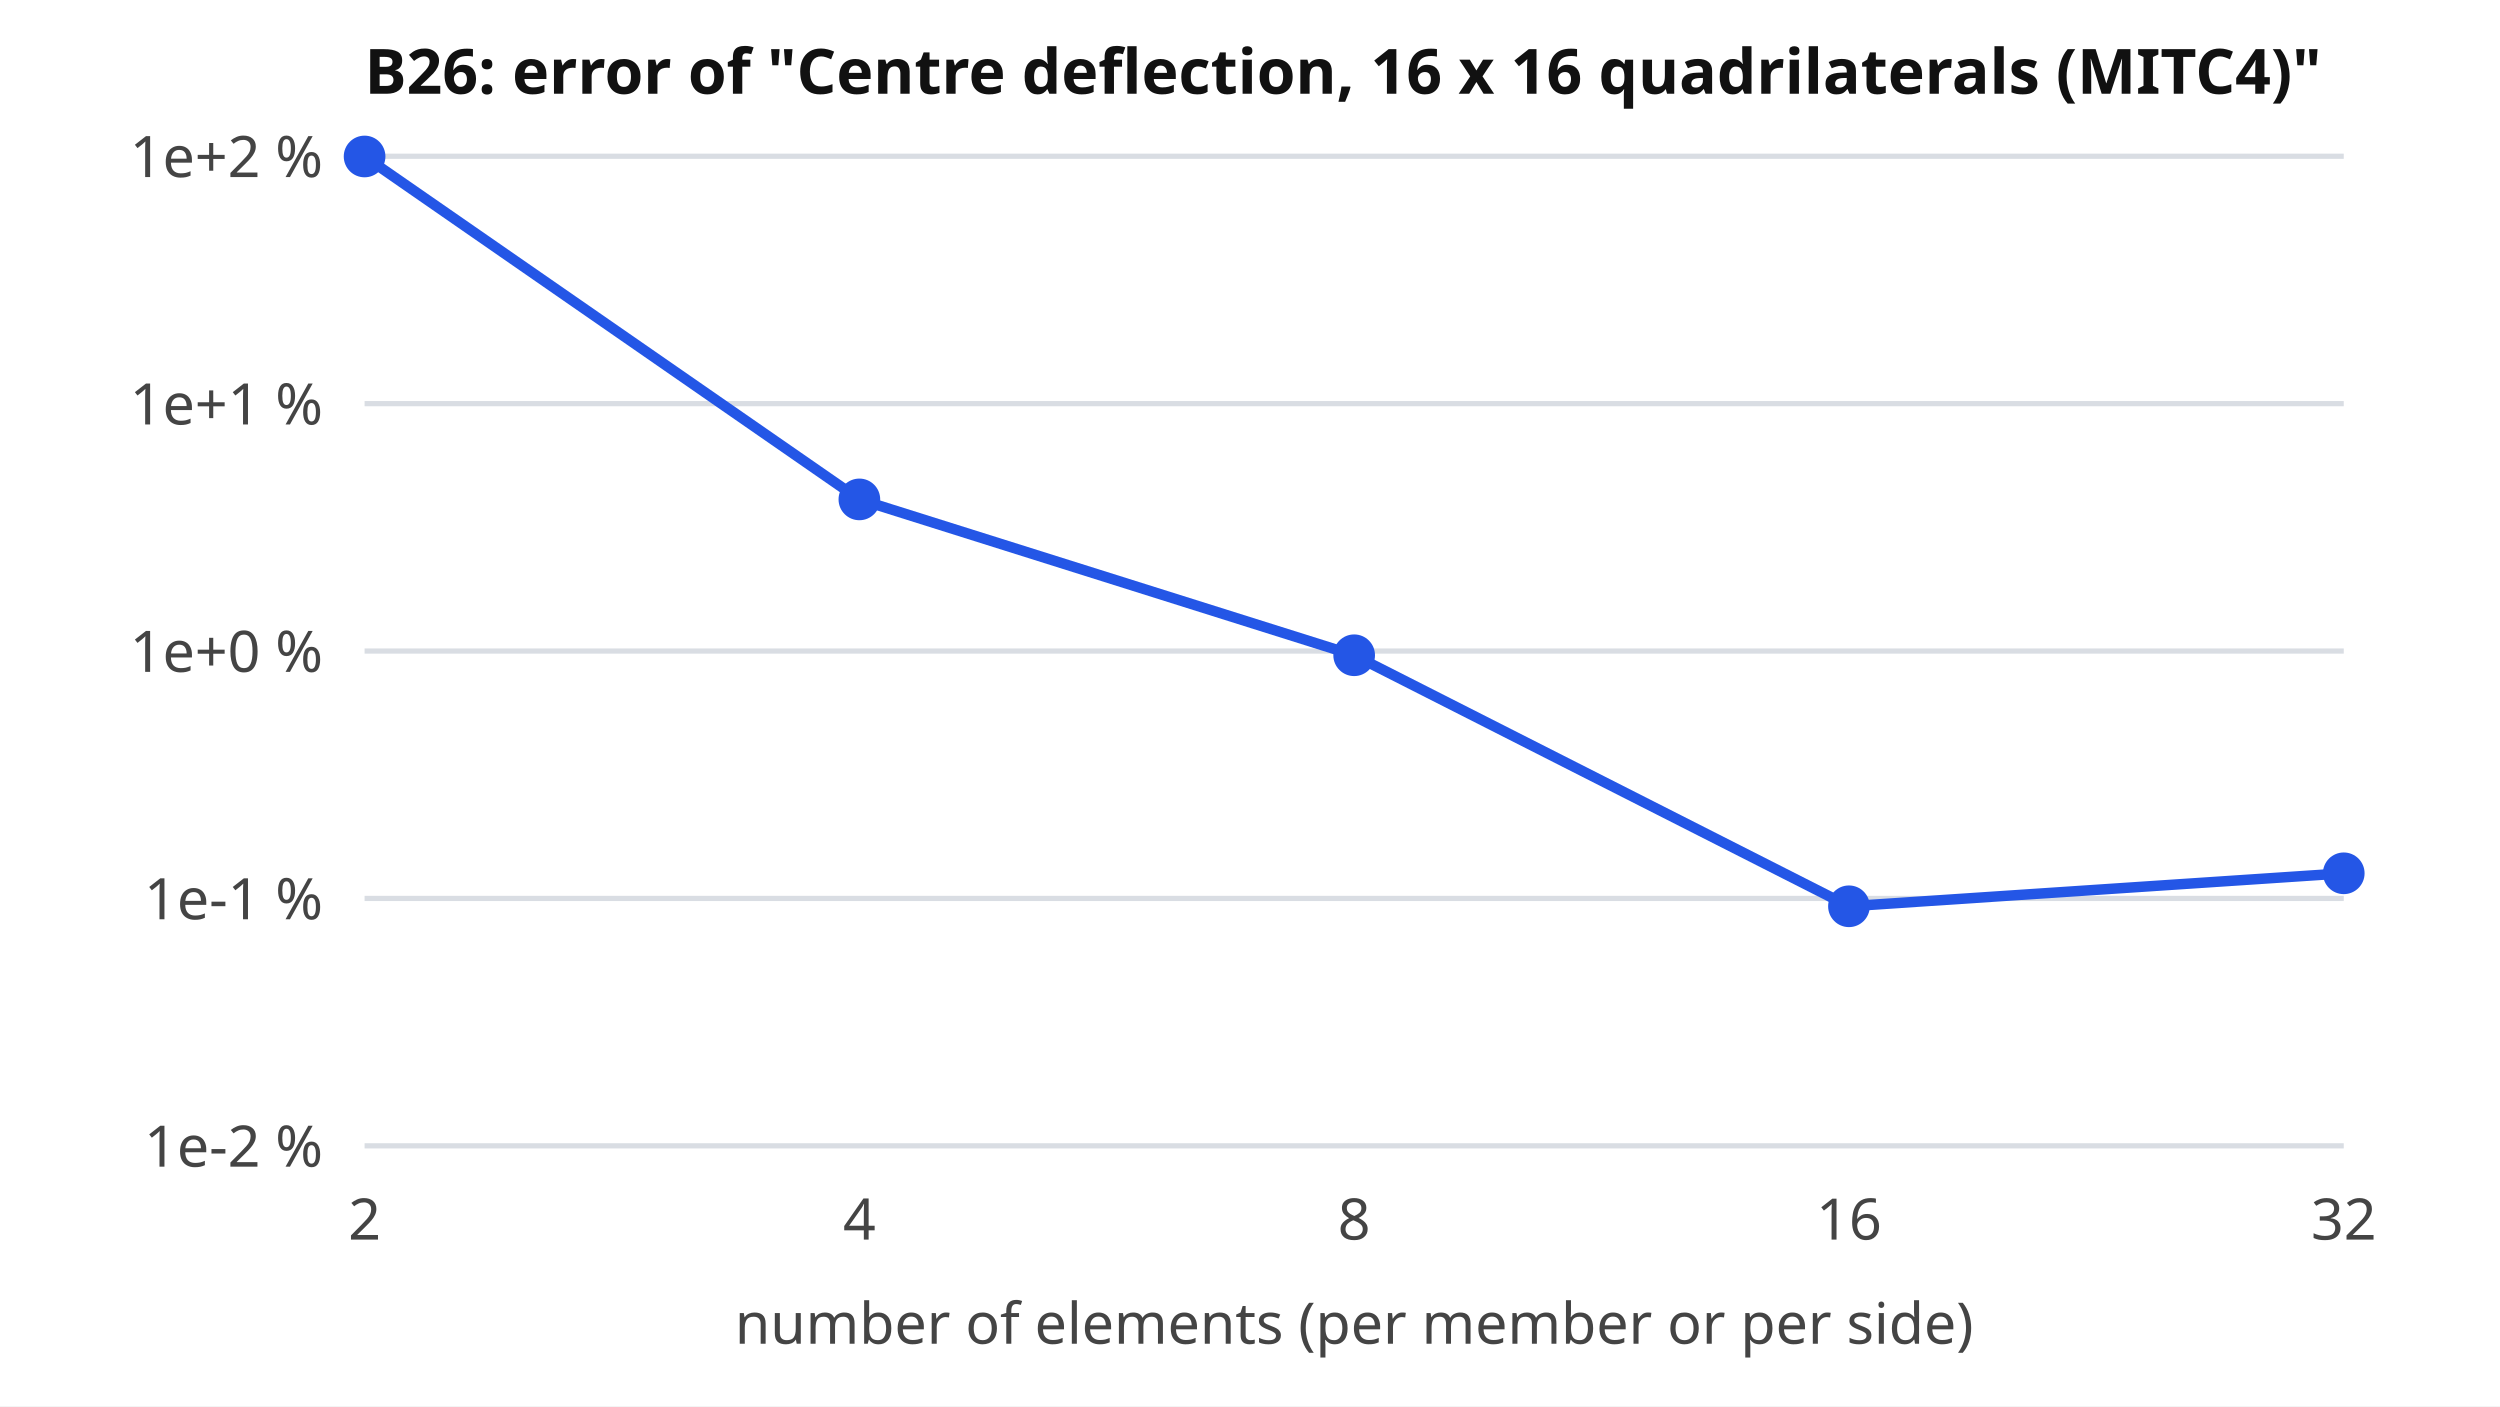
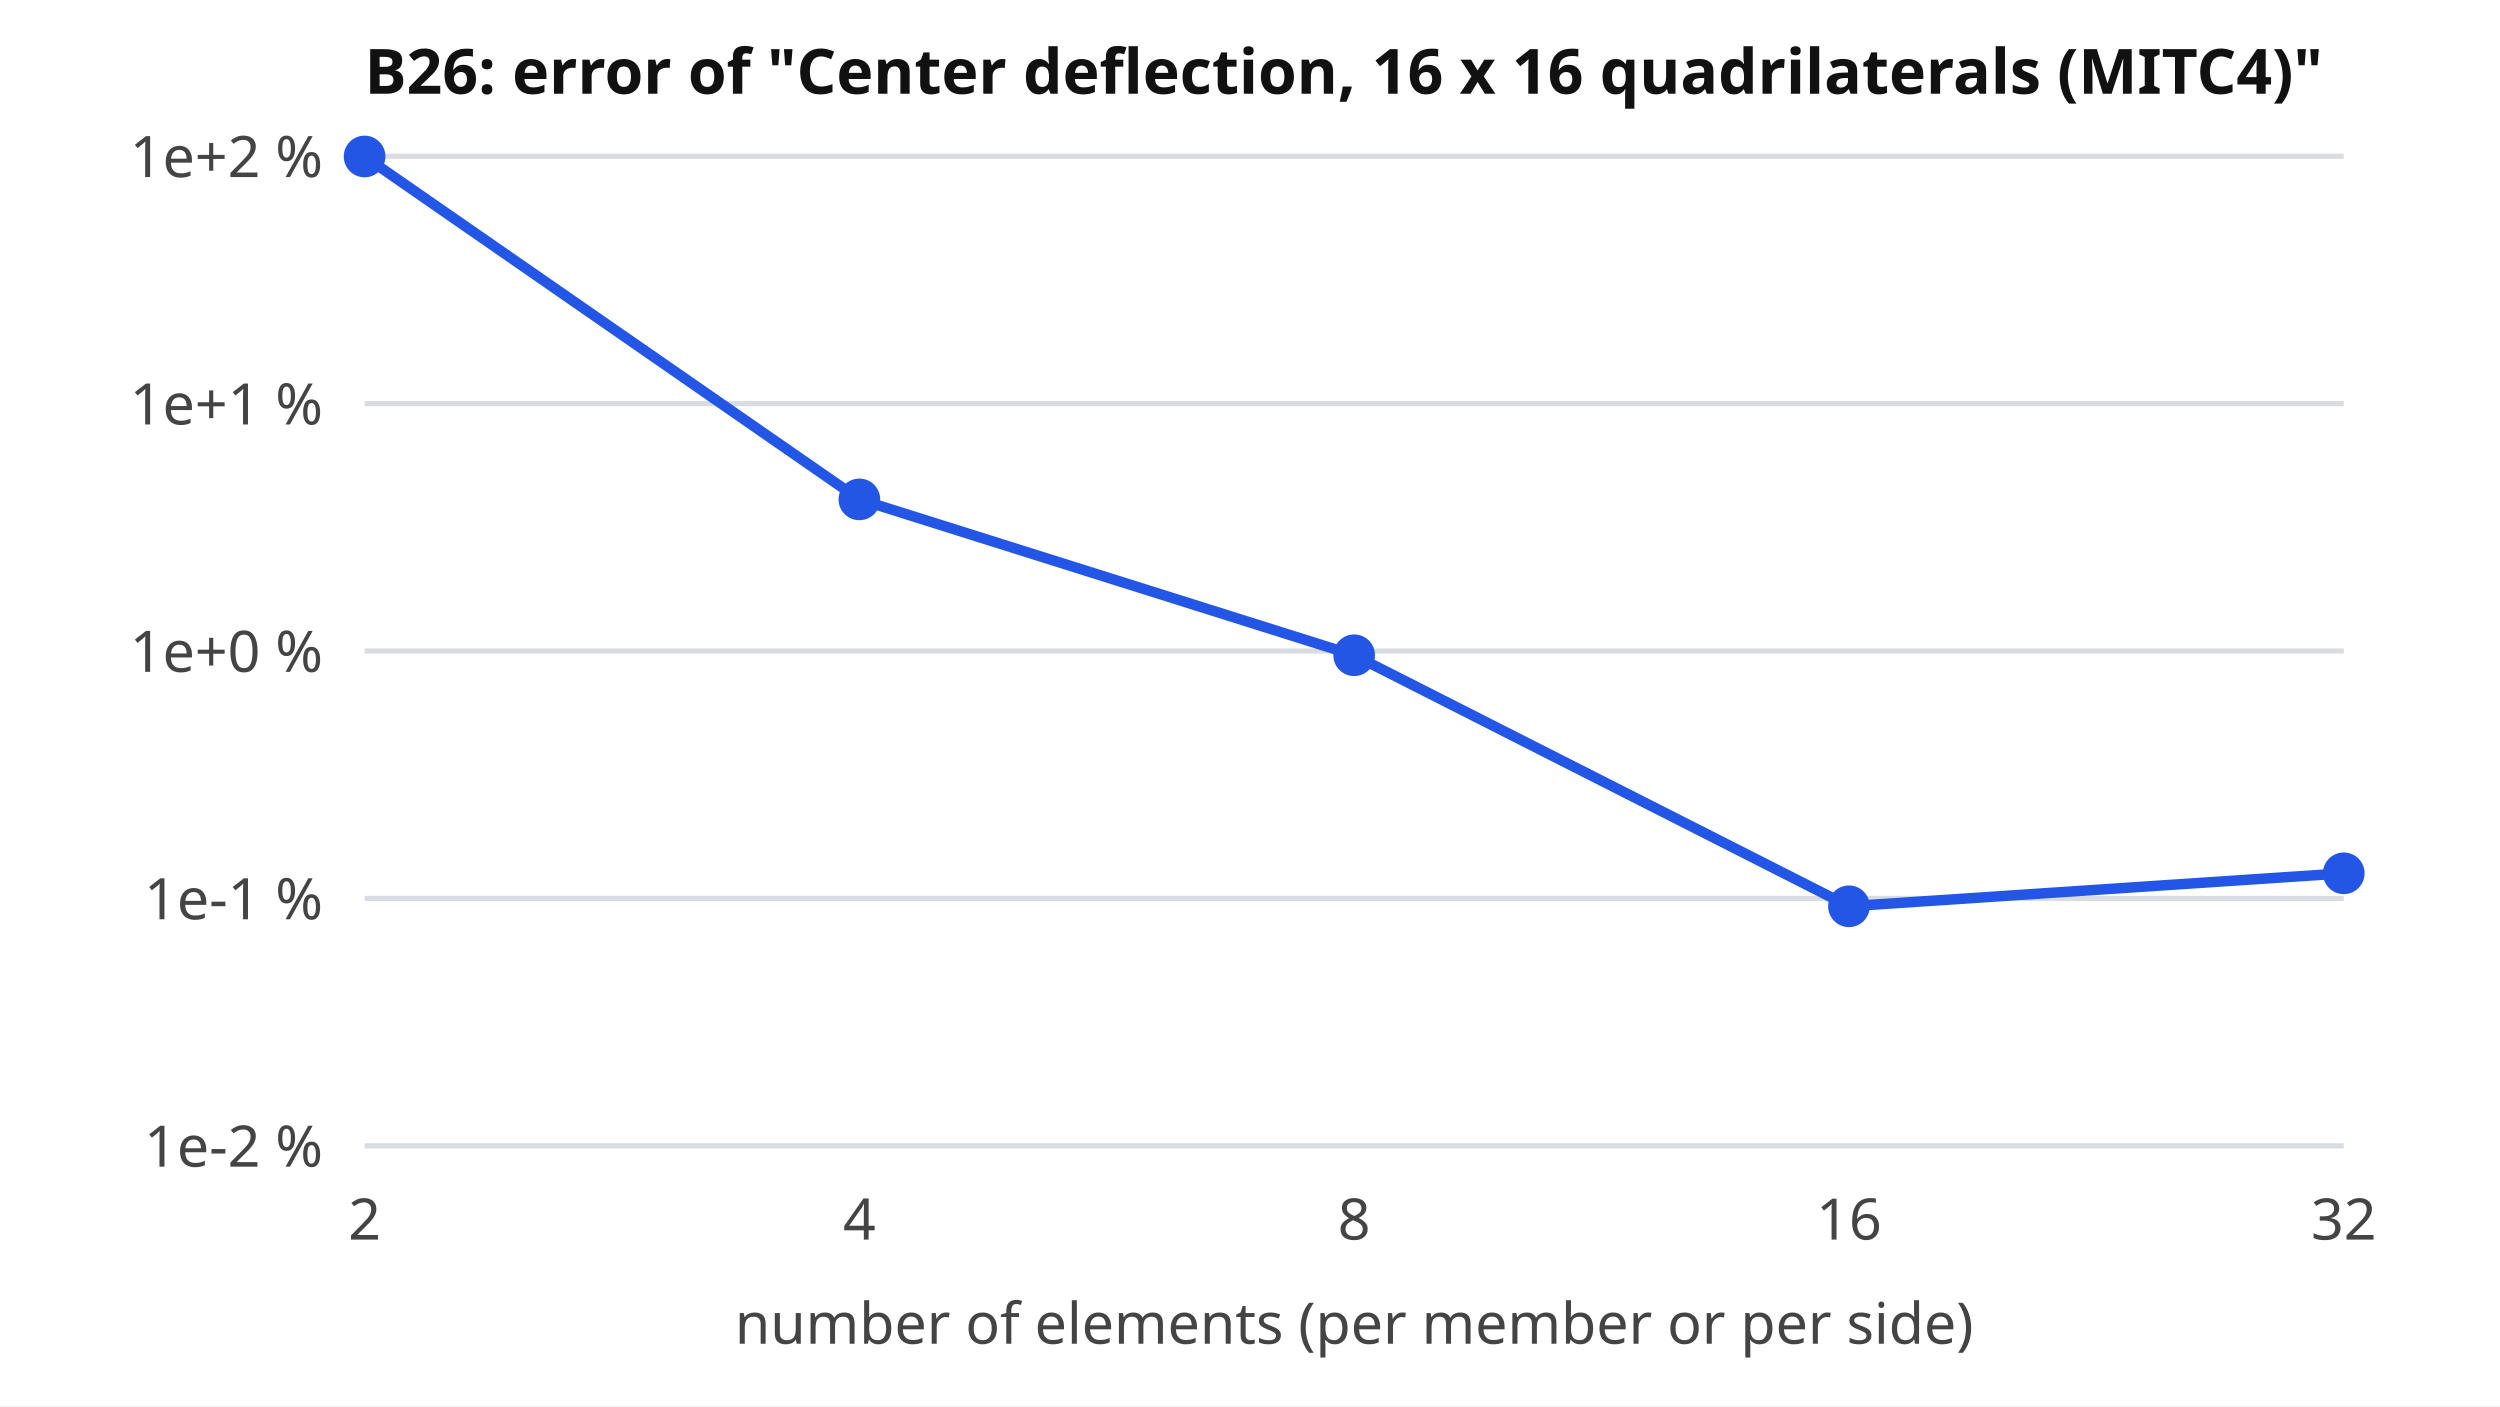
<svg xmlns="http://www.w3.org/2000/svg" width="480" height="270" viewBox="0 0 480 270" font-family="sans-serif" font-size="11" fill="#444">
  <rect width="480" height="270" fill="#fff" />
-   <text x="70" y="18" font-size="12" font-weight="600" fill="#111">B26: error of "Centre deflection, 16 x 16 quadrilaterals (MITC4)"</text>
+   <text x="70" y="18" font-size="12" font-weight="600" fill="#111">B26: error of "Center deflection, 16 x 16 quadrilaterals (MITC4)"</text>
  <line x1="70" x2="450" y1="220" y2="220" stroke="#d9dde3" />
  <text x="62" y="224" text-anchor="end">1e-2 %</text>
  <line x1="70" x2="450" y1="172.5" y2="172.5" stroke="#d9dde3" />
  <text x="62" y="176.5" text-anchor="end">1e-1 %</text>
  <line x1="70" x2="450" y1="125" y2="125" stroke="#d9dde3" />
  <text x="62" y="129" text-anchor="end">1e+0 %</text>
  <line x1="70" x2="450" y1="77.5" y2="77.5" stroke="#d9dde3" />
  <text x="62" y="81.5" text-anchor="end">1e+1 %</text>
  <line x1="70" x2="450" y1="30" y2="30" stroke="#d9dde3" />
  <text x="62" y="34" text-anchor="end">1e+2 %</text>
  <path d="M70,30.044 L165,95.886 L260,125.809 L355,174.007 L450,167.674" fill="none" stroke="#2456e6" stroke-width="2" />
  <circle cx="70" cy="30.044" r="4" fill="#2456e6" />
  <text x="70" y="238" text-anchor="middle">2</text>
  <circle cx="165" cy="95.886" r="4" fill="#2456e6" />
  <text x="165" y="238" text-anchor="middle">4</text>
  <circle cx="260" cy="125.809" r="4" fill="#2456e6" />
  <text x="260" y="238" text-anchor="middle">8</text>
  <circle cx="355" cy="174.007" r="4" fill="#2456e6" />
  <text x="355" y="238" text-anchor="middle">16</text>
  <circle cx="450" cy="167.674" r="4" fill="#2456e6" />
  <text x="450" y="238" text-anchor="middle">32</text>
  <text x="260" y="258" text-anchor="middle">number of elements (per member or per side)</text>
</svg>
